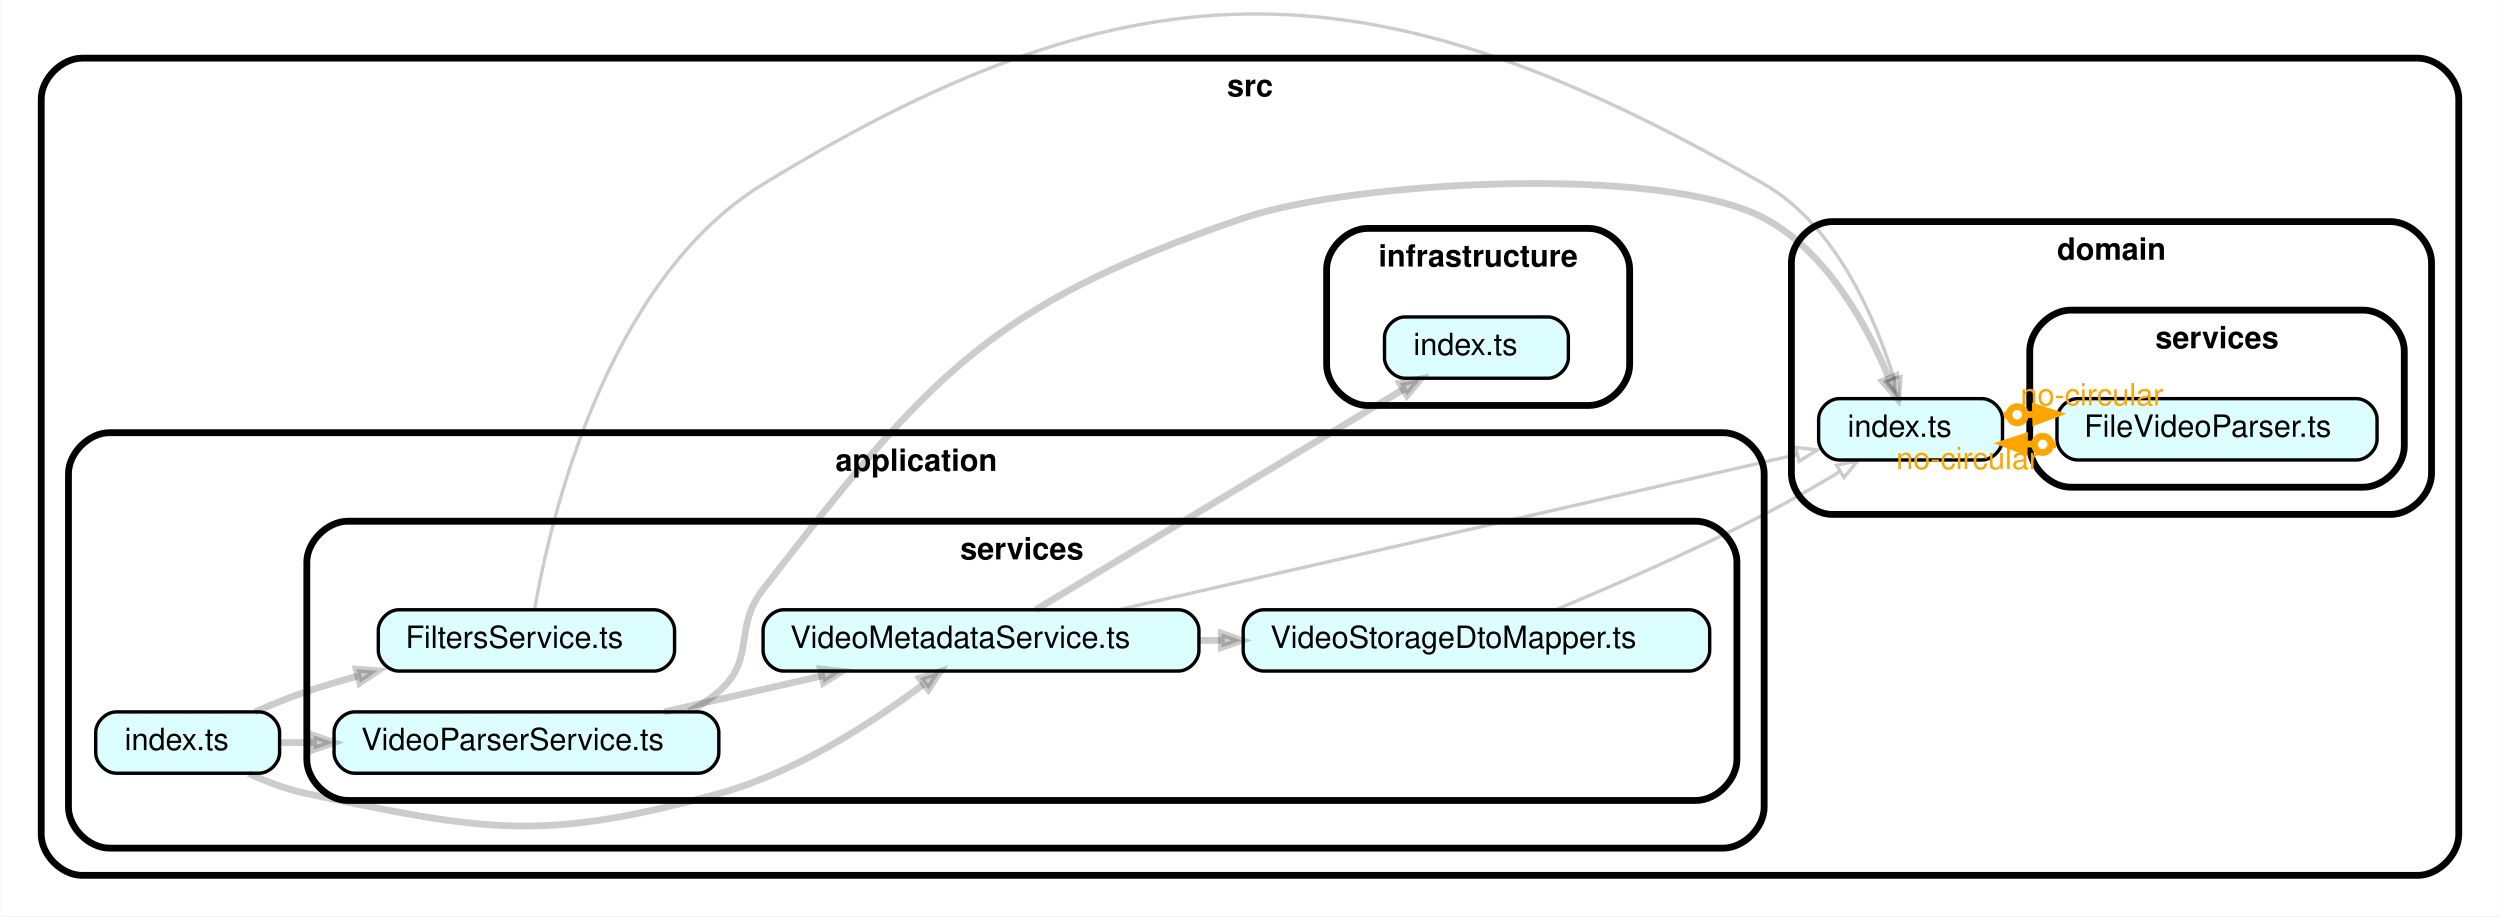
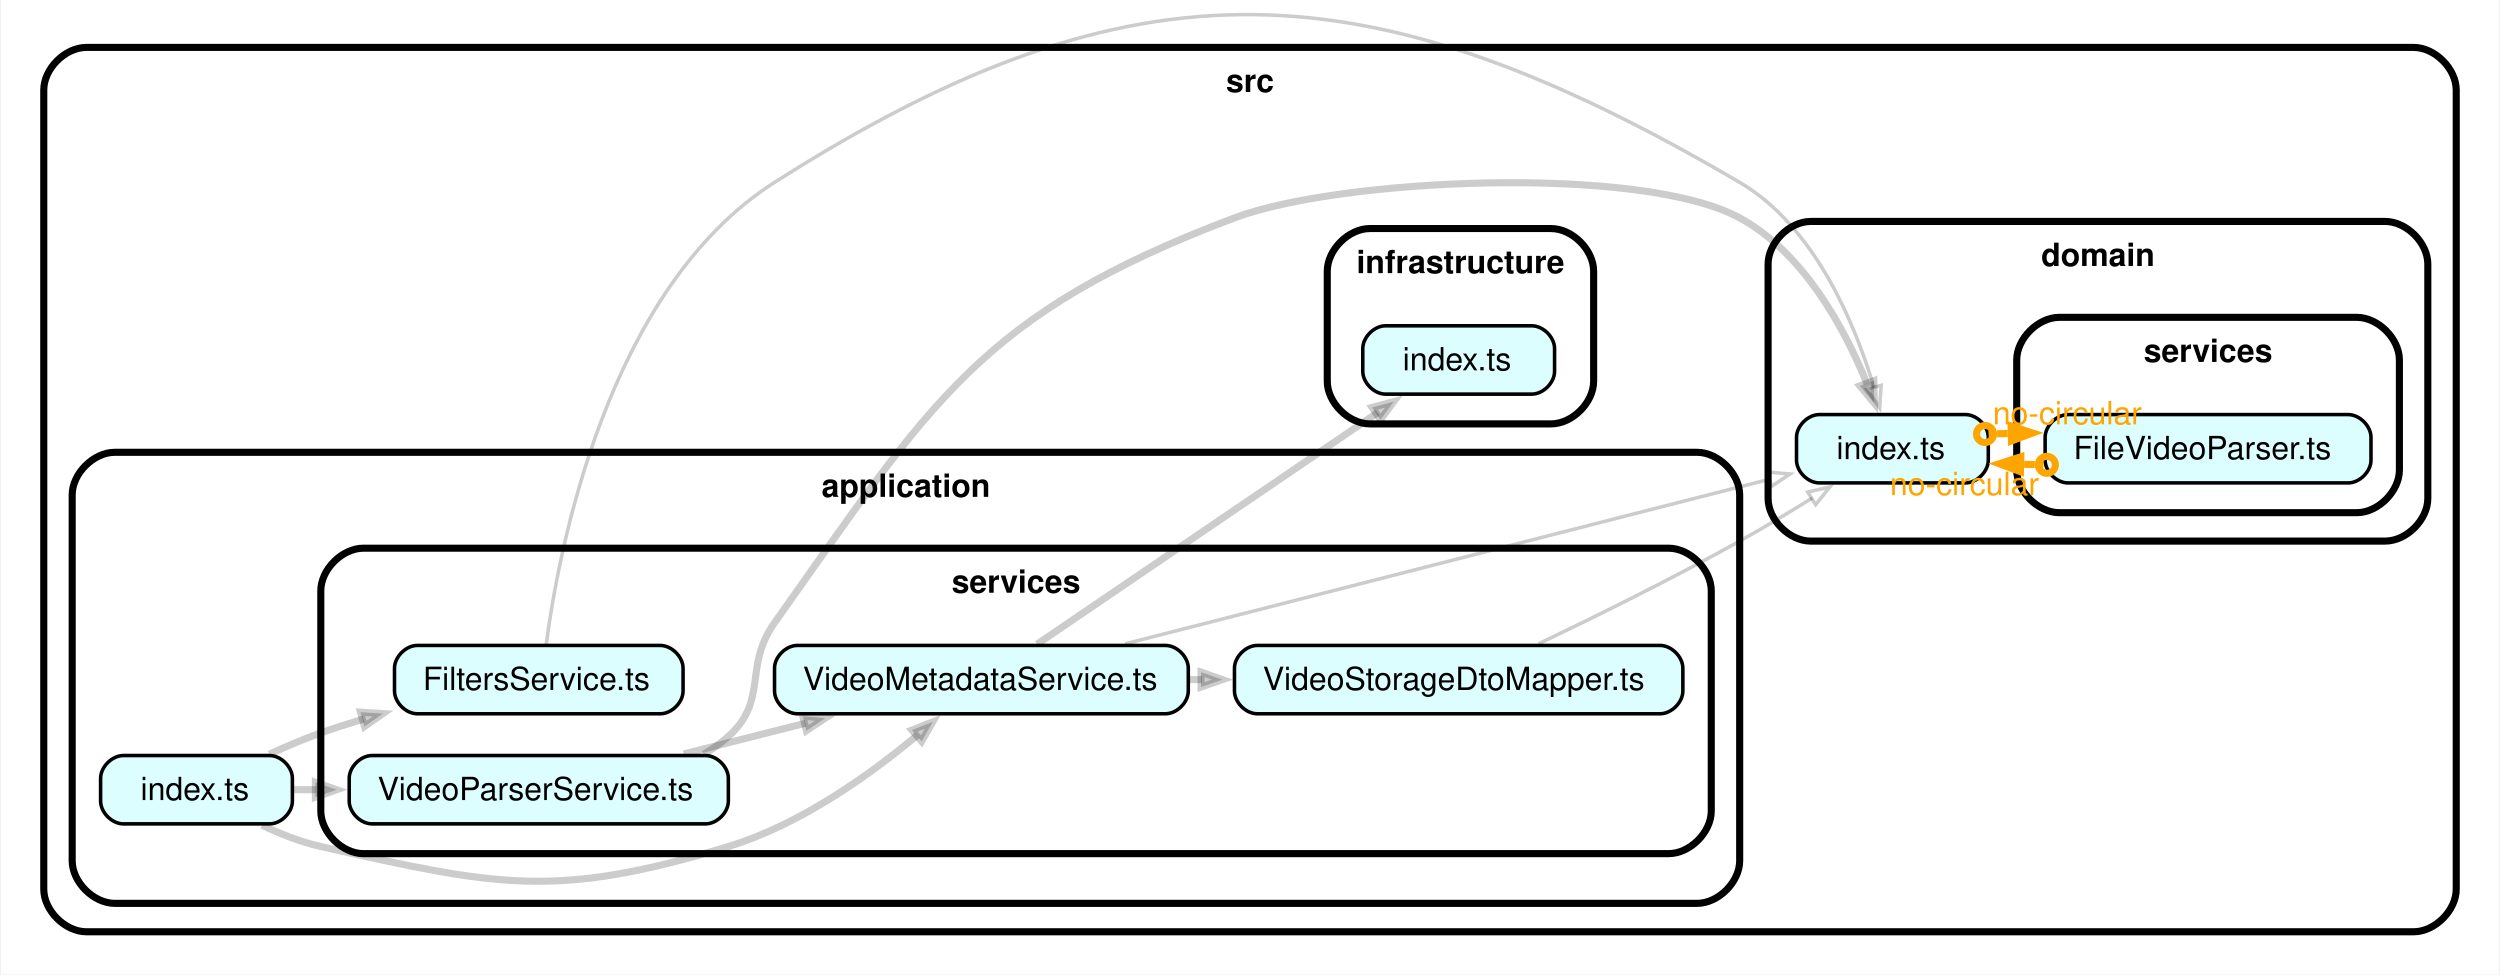
- <svg xmlns="http://www.w3.org/2000/svg" xmlns:xlink="http://www.w3.org/1999/xlink" width="734pt" height="269pt" viewBox="0.00 0.00 734.00 269.08">
-   <g id="graph0" class="graph" transform="scale(1 1) rotate(0) translate(4 265.08)">
-     <polygon fill="white" stroke="transparent" points="-4,4 -4,-265.08 730,-265.08 730,4 -4,4" />
+ <svg xmlns="http://www.w3.org/2000/svg" xmlns:xlink="http://www.w3.org/1999/xlink" width="703pt" height="274pt" viewBox="0.00 0.00 703.25 274.35">
+   <g id="graph0" class="graph" transform="scale(1 1) rotate(0) translate(4 270.35)">
+     <polygon fill="white" stroke="none" points="-4,4 -4,-270.35 699.25,-270.35 699.25,4 -4,4" />
    <g id="clust1" class="cluster">
-       <path fill="#ffffff" stroke="black" stroke-width="2" d="M20,-8C20,-8 706,-8 706,-8 712,-8 718,-14 718,-20 718,-20 718,-236 718,-236 718,-242 712,-248 706,-248 706,-248 20,-248 20,-248 14,-248 8,-242 8,-236 8,-236 8,-20 8,-20 8,-14 14,-8 20,-8" />
-       <text text-anchor="middle" x="363" y="-236.8" font-family="Helvetica,sans-Serif" font-weight="bold" font-size="9.00">src</text>
+       <path fill="#ffffff" stroke="black" stroke-width="2" d="M20,-8C20,-8 675.25,-8 675.25,-8 681.25,-8 687.25,-14 687.25,-20 687.25,-20 687.25,-245 687.25,-245 687.25,-251 681.25,-257 675.25,-257 675.25,-257 20,-257 20,-257 14,-257 8,-251 8,-245 8,-245 8,-20 8,-20 8,-14 14,-8 20,-8" />
+       <text text-anchor="middle" x="347.62" y="-244.45" font-family="Helvetica,sans-Serif" font-weight="bold" font-size="9.00">src</text>
    </g>
    <g id="clust2" class="cluster">
-       <path fill="#ffffff" stroke="black" stroke-width="2" d="M28,-16C28,-16 502,-16 502,-16 508,-16 514,-22 514,-28 514,-28 514,-126 514,-126 514,-132 508,-138 502,-138 502,-138 28,-138 28,-138 22,-138 16,-132 16,-126 16,-126 16,-28 16,-28 16,-22 22,-16 28,-16" />
-       <text text-anchor="middle" x="265" y="-126.8" font-family="Helvetica,sans-Serif" font-weight="bold" font-size="9.00">application</text>
+       <path fill="#ffffff" stroke="black" stroke-width="2" d="M28,-16C28,-16 473.5,-16 473.5,-16 479.5,-16 485.5,-22 485.5,-28 485.5,-28 485.5,-131 485.5,-131 485.5,-137 479.5,-143 473.5,-143 473.5,-143 28,-143 28,-143 22,-143 16,-137 16,-131 16,-131 16,-28 16,-28 16,-22 22,-16 28,-16" />
+       <text text-anchor="middle" x="250.75" y="-130.45" font-family="Helvetica,sans-Serif" font-weight="bold" font-size="9.00">application</text>
    </g>
    <g id="clust3" class="cluster">
-       <path fill="#ffffff" stroke="black" stroke-width="2" d="M98,-30C98,-30 494,-30 494,-30 500,-30 506,-36 506,-42 506,-42 506,-100 506,-100 506,-106 500,-112 494,-112 494,-112 98,-112 98,-112 92,-112 86,-106 86,-100 86,-100 86,-42 86,-42 86,-36 92,-30 98,-30" />
-       <text text-anchor="middle" x="296" y="-100.8" font-family="Helvetica,sans-Serif" font-weight="bold" font-size="9.00">services</text>
+       <path fill="#ffffff" stroke="black" stroke-width="2" d="M98,-30C98,-30 465.5,-30 465.5,-30 471.5,-30 477.5,-36 477.5,-42 477.5,-42 477.5,-104 477.5,-104 477.5,-110 471.5,-116 465.5,-116 465.5,-116 98,-116 98,-116 92,-116 86,-110 86,-104 86,-104 86,-42 86,-42 86,-36 92,-30 98,-30" />
+       <text text-anchor="middle" x="281.75" y="-103.45" font-family="Helvetica,sans-Serif" font-weight="bold" font-size="9.00">services</text>
    </g>
    <g id="clust4" class="cluster">
-       <path fill="#ffffff" stroke="black" stroke-width="2" d="M534,-114C534,-114 698,-114 698,-114 704,-114 710,-120 710,-126 710,-126 710,-188 710,-188 710,-194 704,-200 698,-200 698,-200 534,-200 534,-200 528,-200 522,-194 522,-188 522,-188 522,-126 522,-126 522,-120 528,-114 534,-114" />
-       <text text-anchor="middle" x="616" y="-188.8" font-family="Helvetica,sans-Serif" font-weight="bold" font-size="9.00">domain</text>
+       <path fill="#ffffff" stroke="black" stroke-width="2" d="M505.5,-118C505.5,-118 667.25,-118 667.25,-118 673.25,-118 679.25,-124 679.25,-130 679.25,-130 679.25,-196 679.25,-196 679.25,-202 673.25,-208 667.25,-208 667.25,-208 505.5,-208 505.5,-208 499.5,-208 493.5,-202 493.5,-196 493.5,-196 493.5,-130 493.5,-130 493.5,-124 499.5,-118 505.5,-118" />
+       <text text-anchor="middle" x="586.38" y="-195.45" font-family="Helvetica,sans-Serif" font-weight="bold" font-size="9.00">domain</text>
    </g>
    <g id="clust5" class="cluster">
-       <path fill="#ffffff" stroke="black" stroke-width="2" d="M604,-122C604,-122 690,-122 690,-122 696,-122 702,-128 702,-134 702,-134 702,-162 702,-162 702,-168 696,-174 690,-174 690,-174 604,-174 604,-174 598,-174 592,-168 592,-162 592,-162 592,-134 592,-134 592,-128 598,-122 604,-122" />
-       <text text-anchor="middle" x="647" y="-162.8" font-family="Helvetica,sans-Serif" font-weight="bold" font-size="9.00">services</text>
+       <path fill="#ffffff" stroke="black" stroke-width="2" d="M575.5,-126C575.5,-126 659.25,-126 659.25,-126 665.25,-126 671.25,-132 671.25,-138 671.25,-138 671.25,-169 671.25,-169 671.25,-175 665.25,-181 659.25,-181 659.25,-181 575.5,-181 575.5,-181 569.5,-181 563.5,-175 563.5,-169 563.5,-169 563.5,-138 563.5,-138 563.5,-132 569.5,-126 575.5,-126" />
+       <text text-anchor="middle" x="617.38" y="-168.45" font-family="Helvetica,sans-Serif" font-weight="bold" font-size="9.00">services</text>
    </g>
    <g id="clust6" class="cluster">
-       <path fill="#ffffff" stroke="black" stroke-width="2" d="M397.5,-146C397.5,-146 462.5,-146 462.5,-146 468.5,-146 474.5,-152 474.5,-158 474.5,-158 474.5,-186 474.5,-186 474.5,-192 468.5,-198 462.5,-198 462.5,-198 397.5,-198 397.5,-198 391.5,-198 385.5,-192 385.5,-186 385.5,-186 385.5,-158 385.5,-158 385.5,-152 391.5,-146 397.5,-146" />
-       <text text-anchor="middle" x="430" y="-186.8" font-family="Helvetica,sans-Serif" font-weight="bold" font-size="9.00">infrastructure</text>
+       <path fill="#ffffff" stroke="black" stroke-width="2" d="M381.38,-151C381.38,-151 432.38,-151 432.38,-151 438.38,-151 444.38,-157 444.38,-163 444.38,-163 444.38,-194 444.38,-194 444.38,-200 438.38,-206 432.38,-206 432.38,-206 381.38,-206 381.38,-206 375.38,-206 369.38,-200 369.38,-194 369.38,-194 369.38,-163 369.38,-163 369.38,-157 375.38,-151 381.38,-151" />
+       <text text-anchor="middle" x="406.88" y="-193.45" font-family="Helvetica,sans-Serif" font-weight="bold" font-size="9.00">infrastructure</text>
    </g>
    <g id="node1" class="node">
      <g id="a_node1">
        <a xlink:href="src/application/index.ts" xlink:title="index.ts">
-           <path fill="#ddfeff" stroke="black" d="M72,-56C72,-56 30,-56 30,-56 27,-56 24,-53 24,-50 24,-50 24,-44 24,-44 24,-41 27,-38 30,-38 30,-38 72,-38 72,-38 75,-38 78,-41 78,-44 78,-44 78,-50 78,-50 78,-53 75,-56 72,-56" />
-           <text text-anchor="start" x="32.5" y="-44.8" font-family="Helvetica,sans-Serif" font-size="9.00">index.ts</text>
+           <path fill="#ddfeff" stroke="black" d="M71.58,-57.62C71.58,-57.62 30.42,-57.62 30.42,-57.62 27.21,-57.62 24,-54.42 24,-51.21 24,-51.21 24,-44.79 24,-44.79 24,-41.58 27.21,-38.38 30.42,-38.38 30.42,-38.38 71.58,-38.38 71.58,-38.38 74.79,-38.38 78,-41.58 78,-44.79 78,-44.79 78,-51.21 78,-51.21 78,-54.42 74.79,-57.62 71.58,-57.62" />
+           <text text-anchor="start" x="35.25" y="-45.08" font-family="Helvetica,sans-Serif" font-size="9.00">index.ts</text>
        </a>
      </g>
    </g>
    <g id="node2" class="node">
      <g id="a_node2">
        <a xlink:href="src/application/services/FiltersService.ts" xlink:title="FiltersService.ts">
-           <path fill="#ddfeff" stroke="black" d="M188,-86C188,-86 113,-86 113,-86 110,-86 107,-83 107,-80 107,-80 107,-74 107,-74 107,-71 110,-68 113,-68 113,-68 188,-68 188,-68 191,-68 194,-71 194,-74 194,-74 194,-80 194,-80 194,-83 191,-86 188,-86" />
-           <text text-anchor="start" x="115" y="-74.8" font-family="Helvetica,sans-Serif" font-size="9.00">FiltersService.ts</text>
+           <path fill="#ddfeff" stroke="black" d="M181.58,-88.62C181.58,-88.62 113.17,-88.62 113.17,-88.62 109.96,-88.62 106.75,-85.42 106.75,-82.21 106.75,-82.21 106.75,-75.79 106.75,-75.79 106.75,-72.58 109.96,-69.38 113.17,-69.38 113.17,-69.38 181.58,-69.38 181.58,-69.38 184.79,-69.38 188,-72.58 188,-75.79 188,-75.79 188,-82.21 188,-82.21 188,-85.42 184.79,-88.62 181.58,-88.62" />
+           <text text-anchor="start" x="114.75" y="-76.08" font-family="Helvetica,sans-Serif" font-size="9.00">FiltersService.ts</text>
        </a>
      </g>
    </g>
    <g id="edge1" class="edge">
-       <path fill="none" stroke="#000000" stroke-width="2" stroke-opacity="0.2" d="M70.82,-56.04C75.69,-58.17 80.98,-60.32 86,-62 90.79,-63.61 95.83,-65.11 100.9,-66.49" />
-       <polygon fill="#000000" fill-opacity="0.2" stroke="#000000" stroke-width="2" stroke-opacity="0.2" points="100.5,-68.56 106.84,-68.06 101.58,-64.5 100.5,-68.56" />
+       <path fill="none" stroke="#000000" stroke-width="2" stroke-opacity="0.2" d="M71.5,-57.98C76.18,-60.14 81.21,-62.29 86,-64 89.87,-65.38 93.92,-66.67 98.01,-67.89" />
+       <polygon fill="#000000" fill-opacity="0.2" stroke="#000000" stroke-width="2" stroke-opacity="0.2" points="97.17,-69.83 103.51,-69.43 98.3,-65.79 97.17,-69.83" />
    </g>
    <g id="node3" class="node">
      <g id="a_node3">
        <a xlink:href="src/application/services/VideoMetadataService.ts" xlink:title="VideoMetadataService.ts">
-           <path fill="#ddfeff" stroke="black" d="M342,-86C342,-86 226,-86 226,-86 223,-86 220,-83 220,-80 220,-80 220,-74 220,-74 220,-71 223,-68 226,-68 226,-68 342,-68 342,-68 345,-68 348,-71 348,-74 348,-74 348,-80 348,-80 348,-83 345,-86 342,-86" />
-           <text text-anchor="start" x="228" y="-74.8" font-family="Helvetica,sans-Serif" font-size="9.00">VideoMetadataService.ts</text>
+           <path fill="#ddfeff" stroke="black" d="M323.83,-88.62C323.83,-88.62 220.17,-88.62 220.17,-88.62 216.96,-88.62 213.75,-85.42 213.75,-82.21 213.75,-82.21 213.75,-75.79 213.75,-75.79 213.75,-72.58 216.96,-69.38 220.17,-69.38 220.17,-69.38 323.83,-69.38 323.83,-69.38 327.04,-69.38 330.25,-72.58 330.25,-75.79 330.25,-75.79 330.25,-82.21 330.25,-82.21 330.25,-85.42 327.04,-88.62 323.83,-88.62" />
+           <text text-anchor="start" x="221.75" y="-76.08" font-family="Helvetica,sans-Serif" font-size="9.00">VideoMetadataService.ts</text>
        </a>
      </g>
    </g>
    <g id="edge2" class="edge">
-       <path fill="none" stroke="#000000" stroke-width="2" stroke-opacity="0.2" d="M68.83,-37.93C74.17,-35.51 80.19,-33.22 86,-32 138.62,-20.91 155.13,-17.8 207,-32 229.66,-38.2 252.41,-53.1 267.03,-64.06" />
-       <polygon fill="#000000" fill-opacity="0.2" stroke="#000000" stroke-width="2" stroke-opacity="0.2" points="266,-65.91 272.04,-67.89 268.55,-62.58 266,-65.91" />
+       <path fill="none" stroke="#000000" stroke-width="2" stroke-opacity="0.2" d="M69.47,-37.99C74.63,-35.53 80.4,-33.25 86,-32 135.77,-20.87 151.95,-17.18 200.75,-32 220.89,-38.12 240.52,-52.13 253.88,-63.28" />
+       <polygon fill="#000000" fill-opacity="0.2" stroke="#000000" stroke-width="2" stroke-opacity="0.2" points="252.42,-64.79 258.33,-67.13 255.17,-61.61 252.42,-64.79" />
    </g>
    <g id="node4" class="node">
      <g id="a_node4">
        <a xlink:href="src/application/services/VideoParserService.ts" xlink:title="VideoParserService.ts">
-           <path fill="#ddfeff" stroke="black" d="M201,-56C201,-56 100,-56 100,-56 97,-56 94,-53 94,-50 94,-50 94,-44 94,-44 94,-41 97,-38 100,-38 100,-38 201,-38 201,-38 204,-38 207,-41 207,-44 207,-44 207,-50 207,-50 207,-53 204,-56 201,-56" />
-           <text text-anchor="start" x="102" y="-44.8" font-family="Helvetica,sans-Serif" font-size="9.00">VideoParserService.ts</text>
+           <path fill="#ddfeff" stroke="black" d="M194.33,-57.62C194.33,-57.62 100.42,-57.62 100.42,-57.62 97.21,-57.62 94,-54.42 94,-51.21 94,-51.21 94,-44.79 94,-44.79 94,-41.58 97.21,-38.38 100.42,-38.38 100.42,-38.38 194.33,-38.38 194.33,-38.38 197.54,-38.38 200.75,-41.58 200.75,-44.79 200.75,-44.79 200.75,-51.21 200.75,-51.21 200.75,-54.42 197.54,-57.62 194.33,-57.62" />
+           <text text-anchor="start" x="102" y="-45.08" font-family="Helvetica,sans-Serif" font-size="9.00">VideoParserService.ts</text>
        </a>
      </g>
    </g>
    <g id="edge3" class="edge">
-       <path fill="none" stroke="#000000" stroke-width="2" stroke-opacity="0.2" d="M78.13,-47C81.23,-47 84.49,-47 87.84,-47" />
-       <polygon fill="#000000" fill-opacity="0.2" stroke="#000000" stroke-width="2" stroke-opacity="0.2" points="87.94,-49.1 93.94,-47 87.94,-44.9 87.94,-49.1" />
+       <path fill="none" stroke="#000000" stroke-width="2" stroke-opacity="0.2" d="M78.29,-48C80.39,-48 82.56,-48 84.77,-48" />
+       <polygon fill="#000000" fill-opacity="0.2" stroke="#000000" stroke-width="2" stroke-opacity="0.2" points="84.48,-50.1 90.48,-48 84.48,-45.9 84.48,-50.1" />
    </g>
    <g id="node5" class="node">
      <g id="a_node5">
        <a xlink:href="src/domain/index.ts" xlink:title="index.ts">
-           <path fill="#ddfeff" stroke="black" d="M578,-148C578,-148 536,-148 536,-148 533,-148 530,-145 530,-142 530,-142 530,-136 530,-136 530,-133 533,-130 536,-130 536,-130 578,-130 578,-130 581,-130 584,-133 584,-136 584,-136 584,-142 584,-142 584,-145 581,-148 578,-148" />
-           <text text-anchor="start" x="538.5" y="-136.8" font-family="Helvetica,sans-Serif" font-size="9.00">index.ts</text>
+           <path fill="#ddfeff" stroke="black" d="M549.08,-153.62C549.08,-153.62 507.92,-153.62 507.92,-153.62 504.71,-153.62 501.5,-150.42 501.5,-147.21 501.5,-147.21 501.5,-140.79 501.5,-140.79 501.5,-137.58 504.71,-134.38 507.92,-134.38 507.92,-134.38 549.08,-134.38 549.08,-134.38 552.29,-134.38 555.5,-137.58 555.5,-140.79 555.5,-140.79 555.5,-147.21 555.5,-147.21 555.5,-150.42 552.29,-153.62 549.08,-153.62" />
+           <text text-anchor="start" x="512.75" y="-141.07" font-family="Helvetica,sans-Serif" font-size="9.00">index.ts</text>
        </a>
      </g>
    </g>
    <g id="edge4" class="edge">
-       <path fill="none" stroke="#000000" stroke-opacity="0.2" d="M152.87,-86.01C157.24,-111.22 173.42,-182.5 220,-211 331.46,-279.2 400.69,-276.08 514,-211 535.23,-198.8 546.75,-171.27 552.11,-154.01" />
-       <polygon fill="none" stroke="#000000" stroke-opacity="0.2" points="554.16,-154.51 553.82,-148.16 550.12,-153.33 554.16,-154.51" />
+       <path fill="none" stroke="#000000" stroke-opacity="0.2" d="M149.44,-88.76C152.94,-115.34 166.68,-189.03 213.75,-219 315.63,-283.87 381.3,-280.07 485.5,-219 506.68,-206.59 517.98,-179.16 523.36,-161.14" />
+       <polygon fill="none" stroke="#000000" stroke-opacity="0.2" points="525.33,-161.86 524.91,-155.52 521.29,-160.75 525.33,-161.86" />
    </g>
    <g id="edge6" class="edge">
-       <path fill="none" stroke="#000000" stroke-opacity="0.2" d="M324.41,-86.02C378.18,-98.32 473.57,-120.14 523.49,-131.56" />
-       <polygon fill="none" stroke="#000000" stroke-opacity="0.2" points="523.32,-133.68 529.64,-132.97 524.26,-129.58 523.32,-133.68" />
+       <path fill="none" stroke="#000000" stroke-opacity="0.2" d="M312.49,-89.08C362.32,-101.81 447.16,-123.48 493.98,-135.44" />
+       <polygon fill="none" stroke="#000000" stroke-opacity="0.2" points="493.36,-137.45 499.69,-136.9 494.4,-133.38 493.36,-137.45" />
    </g>
    <g id="node6" class="node">
      <g id="a_node6">
        <a xlink:href="src/application/services/VideoStorageDtoMapper.ts" xlink:title="VideoStorageDtoMapper.ts">
-           <path fill="#ddfeff" stroke="black" d="M492,-86C492,-86 367,-86 367,-86 364,-86 361,-83 361,-80 361,-80 361,-74 361,-74 361,-71 364,-68 367,-68 367,-68 492,-68 492,-68 495,-68 498,-71 498,-74 498,-74 498,-80 498,-80 498,-83 495,-86 492,-86" />
-           <text text-anchor="start" x="369" y="-74.8" font-family="Helvetica,sans-Serif" font-size="9.00">VideoStorageDtoMapper.ts</text>
+           <path fill="#ddfeff" stroke="black" d="M463.08,-88.62C463.08,-88.62 349.67,-88.62 349.67,-88.62 346.46,-88.62 343.25,-85.42 343.25,-82.21 343.25,-82.21 343.25,-75.79 343.25,-75.79 343.25,-72.58 346.46,-69.38 349.67,-69.38 349.67,-69.38 463.08,-69.38 463.08,-69.38 466.29,-69.38 469.5,-72.58 469.5,-75.79 469.5,-75.79 469.5,-82.21 469.5,-82.21 469.5,-85.42 466.29,-88.62 463.08,-88.62" />
+           <text text-anchor="start" x="351.25" y="-76.08" font-family="Helvetica,sans-Serif" font-size="9.00">VideoStorageDtoMapper.ts</text>
        </a>
      </g>
    </g>
    <g id="edge5" class="edge">
-       <path fill="none" stroke="#000000" stroke-width="2" stroke-opacity="0.2" d="M348.36,-77C350.39,-77 352.42,-77 354.46,-77" />
-       <polygon fill="#000000" fill-opacity="0.2" stroke="#000000" stroke-width="2" stroke-opacity="0.2" points="354.58,-79.1 360.58,-77 354.58,-74.9 354.58,-79.1" />
+       <path fill="none" stroke="#000000" stroke-width="2" stroke-opacity="0.2" d="M330.68,-79C331.81,-79 332.95,-79 334.09,-79" />
+       <polygon fill="#000000" fill-opacity="0.2" stroke="#000000" stroke-width="2" stroke-opacity="0.2" points="333.84,-81.1 339.84,-79 333.84,-76.9 333.84,-81.1" />
    </g>
    <g id="node7" class="node">
      <g id="a_node7">
        <a xlink:href="src/infrastructure/index.ts" xlink:title="index.ts">
-           <path fill="#ddfeff" stroke="black" d="M450.5,-172C450.5,-172 408.5,-172 408.5,-172 405.5,-172 402.5,-169 402.5,-166 402.5,-166 402.5,-160 402.5,-160 402.5,-157 405.5,-154 408.5,-154 408.5,-154 450.5,-154 450.5,-154 453.5,-154 456.5,-157 456.5,-160 456.5,-160 456.5,-166 456.5,-166 456.5,-169 453.5,-172 450.5,-172" />
-           <text text-anchor="start" x="411" y="-160.8" font-family="Helvetica,sans-Serif" font-size="9.00">index.ts</text>
+           <path fill="#ddfeff" stroke="black" d="M426.96,-178.62C426.96,-178.62 385.79,-178.62 385.79,-178.62 382.58,-178.62 379.38,-175.42 379.38,-172.21 379.38,-172.21 379.38,-165.79 379.38,-165.79 379.38,-162.58 382.58,-159.38 385.79,-159.38 385.79,-159.38 426.96,-159.38 426.96,-159.38 430.17,-159.38 433.38,-162.58 433.38,-165.79 433.38,-165.79 433.38,-172.21 433.38,-172.21 433.38,-175.42 430.17,-178.62 426.96,-178.62" />
+           <text text-anchor="start" x="390.62" y="-166.07" font-family="Helvetica,sans-Serif" font-size="9.00">index.ts</text>
        </a>
      </g>
    </g>
    <g id="edge7" class="edge">
-       <path fill="none" stroke="#000000" stroke-width="2" stroke-opacity="0.2" d="M300.09,-86.04C325.96,-101.55 378.84,-133.24 408.02,-150.73" />
-       <polygon fill="#000000" fill-opacity="0.2" stroke="#000000" stroke-width="2" stroke-opacity="0.2" points="406.96,-152.54 413.18,-153.82 409.12,-148.94 406.96,-152.54" />
+       <path fill="none" stroke="#000000" stroke-width="2" stroke-opacity="0.2" d="M287.67,-88.98C310.93,-104.79 356.4,-135.7 383.51,-154.13" />
+       <polygon fill="#000000" fill-opacity="0.2" stroke="#000000" stroke-width="2" stroke-opacity="0.2" points="381.99,-155.64 388.13,-157.28 384.35,-152.17 381.99,-155.64" />
    </g>
    <g id="edge8" class="edge">
-       <path fill="none" stroke="#000000" stroke-width="2" stroke-opacity="0.2" d="M190.95,-56C205.51,-59.32 222.13,-63.11 237.21,-66.55" />
-       <polygon fill="#000000" fill-opacity="0.2" stroke="#000000" stroke-width="2" stroke-opacity="0.2" points="236.8,-68.61 243.12,-67.9 237.74,-64.52 236.8,-68.61" />
+       <path fill="none" stroke="#000000" stroke-width="2" stroke-opacity="0.2" d="M188.19,-58.06C199.11,-60.83 211.08,-63.85 222.43,-66.72" />
+       <polygon fill="#000000" fill-opacity="0.2" stroke="#000000" stroke-width="2" stroke-opacity="0.2" points="221.7,-68.7 228.03,-68.14 222.73,-64.63 221.7,-68.7" />
    </g>
    <g id="edge9" class="edge">
-       <path fill="none" stroke="#000000" stroke-width="2" stroke-opacity="0.2" d="M198.26,-56.13C201.4,-57.77 204.36,-59.72 207,-62 217.99,-71.5 211.08,-80.53 220,-92 268.61,-154.53 286.04,-175.4 361,-201 393.18,-211.99 483.96,-216.93 514,-201 532.49,-191.19 544.34,-169.2 550.58,-154.23" />
-       <polygon fill="#000000" fill-opacity="0.2" stroke="#000000" stroke-width="2" stroke-opacity="0.2" points="552.67,-154.65 552.92,-148.29 548.76,-153.11 552.67,-154.65" />
+       <path fill="none" stroke="#000000" stroke-width="2" stroke-opacity="0.2" d="M193.83,-58C196.3,-59.45 198.64,-61.1 200.75,-63 212.17,-73.26 204.86,-82.48 213.75,-95 258.14,-157.52 271.51,-181.92 343.25,-209 372.82,-220.16 457.74,-224.12 485.5,-209 503.55,-199.17 515.03,-177.88 521.34,-162.33" />
+       <polygon fill="#000000" fill-opacity="0.2" stroke="#000000" stroke-width="2" stroke-opacity="0.2" points="523.27,-163.16 523.41,-156.81 519.34,-161.69 523.27,-163.16" />
    </g>
    <g id="node8" class="node">
      <g id="a_node8">
        <a xlink:href="src/domain/services/FileVideoParser.ts" xlink:title="FileVideoParser.ts">
-           <path fill="#ddfeff" stroke="black" d="M688,-148C688,-148 606,-148 606,-148 603,-148 600,-145 600,-142 600,-142 600,-136 600,-136 600,-133 603,-130 606,-130 606,-130 688,-130 688,-130 691,-130 694,-133 694,-136 694,-136 694,-142 694,-142 694,-145 691,-148 688,-148" />
-           <text text-anchor="start" x="608" y="-136.8" font-family="Helvetica,sans-Serif" font-size="9.00">FileVideoParser.ts</text>
+           <path fill="#ddfeff" stroke="black" d="M656.83,-153.62C656.83,-153.62 577.92,-153.62 577.92,-153.62 574.71,-153.62 571.5,-150.42 571.5,-147.21 571.5,-147.21 571.5,-140.79 571.5,-140.79 571.5,-137.58 574.71,-134.38 577.92,-134.38 577.92,-134.38 656.83,-134.38 656.83,-134.38 660.04,-134.38 663.25,-137.58 663.25,-140.79 663.25,-140.79 663.25,-147.21 663.25,-147.21 663.25,-150.42 660.04,-153.62 656.83,-153.62" />
+           <text text-anchor="start" x="579.5" y="-141.07" font-family="Helvetica,sans-Serif" font-size="9.00">FileVideoParser.ts</text>
        </a>
      </g>
    </g>
    <g id="edge11" class="edge">
      <g id="a_edge11">
        <a xlink:title="no-circular">
-           <path fill="none" stroke="orange" stroke-width="2" d="M584.4,-143.16C584.86,-143.18 585.32,-143.2 585.78,-143.22" />
-           <polygon fill="orange" stroke="orange" stroke-width="2" points="593.67,-145.47 599.71,-143.49 593.76,-141.28 593.67,-145.47" />
-           <polyline fill="none" stroke="orange" stroke-width="2" points="593.71,-143.37 590.71,-143.31 " />
-           <ellipse fill="none" stroke="orange" stroke-width="2" cx="588.32" cy="-143.27" rx="2.4" ry="2.4" />
+           <path fill="none" stroke="orange" stroke-width="2" d="M555.57,-148.16C555.72,-148.17 555.87,-148.18 556.03,-148.18" />
+           <polygon fill="orange" stroke="orange" stroke-width="2" points="561.93,-150.41 567.98,-148.43 562.02,-146.21 561.93,-150.41" />
+           <polyline fill="none" stroke="orange" stroke-width="2" points="560.98,-148.29 557.98,-148.22" />
+           <ellipse fill="none" stroke="orange" stroke-width="2" cx="554.58" cy="-148.15" rx="2.4" ry="2.4" />
        </a>
      </g>
-       <text text-anchor="middle" x="610.26" y="-146.02" font-family="Helvetica,sans-Serif" font-size="9.00" fill="orange">no-circular</text>
+       <text text-anchor="middle" x="577.75" y="-150.88" font-family="Helvetica,sans-Serif" font-size="9.00" fill="orange">no-circular</text>
    </g>
    <g id="edge10" class="edge">
-       <path fill="none" stroke="#000000" stroke-opacity="0.2" d="M452.82,-86.03C469.83,-93.12 493.72,-103.52 514,-114 521.3,-117.77 529.09,-122.27 535.96,-126.41" />
-       <polygon fill="none" stroke="#000000" stroke-opacity="0.2" points="535.26,-128.44 541.47,-129.77 537.44,-124.85 535.26,-128.44" />
+       <path fill="none" stroke="#000000" stroke-opacity="0.2" d="M428.87,-89.08C444.72,-96.66 466.7,-107.52 485.5,-118 492.24,-121.76 499.43,-126.09 505.93,-130.12" />
+       <polygon fill="none" stroke="#000000" stroke-opacity="0.2" points="504.66,-131.81 510.86,-133.22 506.9,-128.25 504.66,-131.81" />
    </g>
    <g id="edge12" class="edge">
      <g id="a_edge12">
        <a xlink:title="no-circular">
-           <path fill="none" stroke="orange" stroke-width="2" d="M599.71,-134.51C599.22,-134.51 598.73,-134.51 598.24,-134.51" />
-           <polygon fill="orange" stroke="orange" stroke-width="2" points="590.35,-132.6 584.4,-134.84 590.45,-136.8 590.35,-132.6" />
-           <polyline fill="none" stroke="orange" stroke-width="2" points="590.4,-134.7 593.4,-134.63 " />
-           <ellipse fill="none" stroke="orange" stroke-width="2" cx="595.8" cy="-134.57" rx="2.4" ry="2.4" />
+           <path fill="none" stroke="orange" stroke-width="2" d="M571,-139.5C570.84,-139.5 570.67,-139.51 570.51,-139.51" />
+           <polygon fill="orange" stroke="orange" stroke-width="2" points="564.54,-137.54 558.59,-139.77 564.64,-141.74 564.54,-137.54" />
+           <polyline fill="none" stroke="orange" stroke-width="2" points="565.59,-139.61 568.59,-139.55" />
+           <ellipse fill="none" stroke="orange" stroke-width="2" cx="571.99" cy="-139.47" rx="2.4" ry="2.4" />
        </a>
      </g>
-       <text text-anchor="middle" x="573.76" y="-127.31" font-family="Helvetica,sans-Serif" font-size="9.00" fill="orange">no-circular</text>
+       <text text-anchor="middle" x="548.79" y="-130.96" font-family="Helvetica,sans-Serif" font-size="9.00" fill="orange">no-circular</text>
    </g>
  </g>
</svg>
